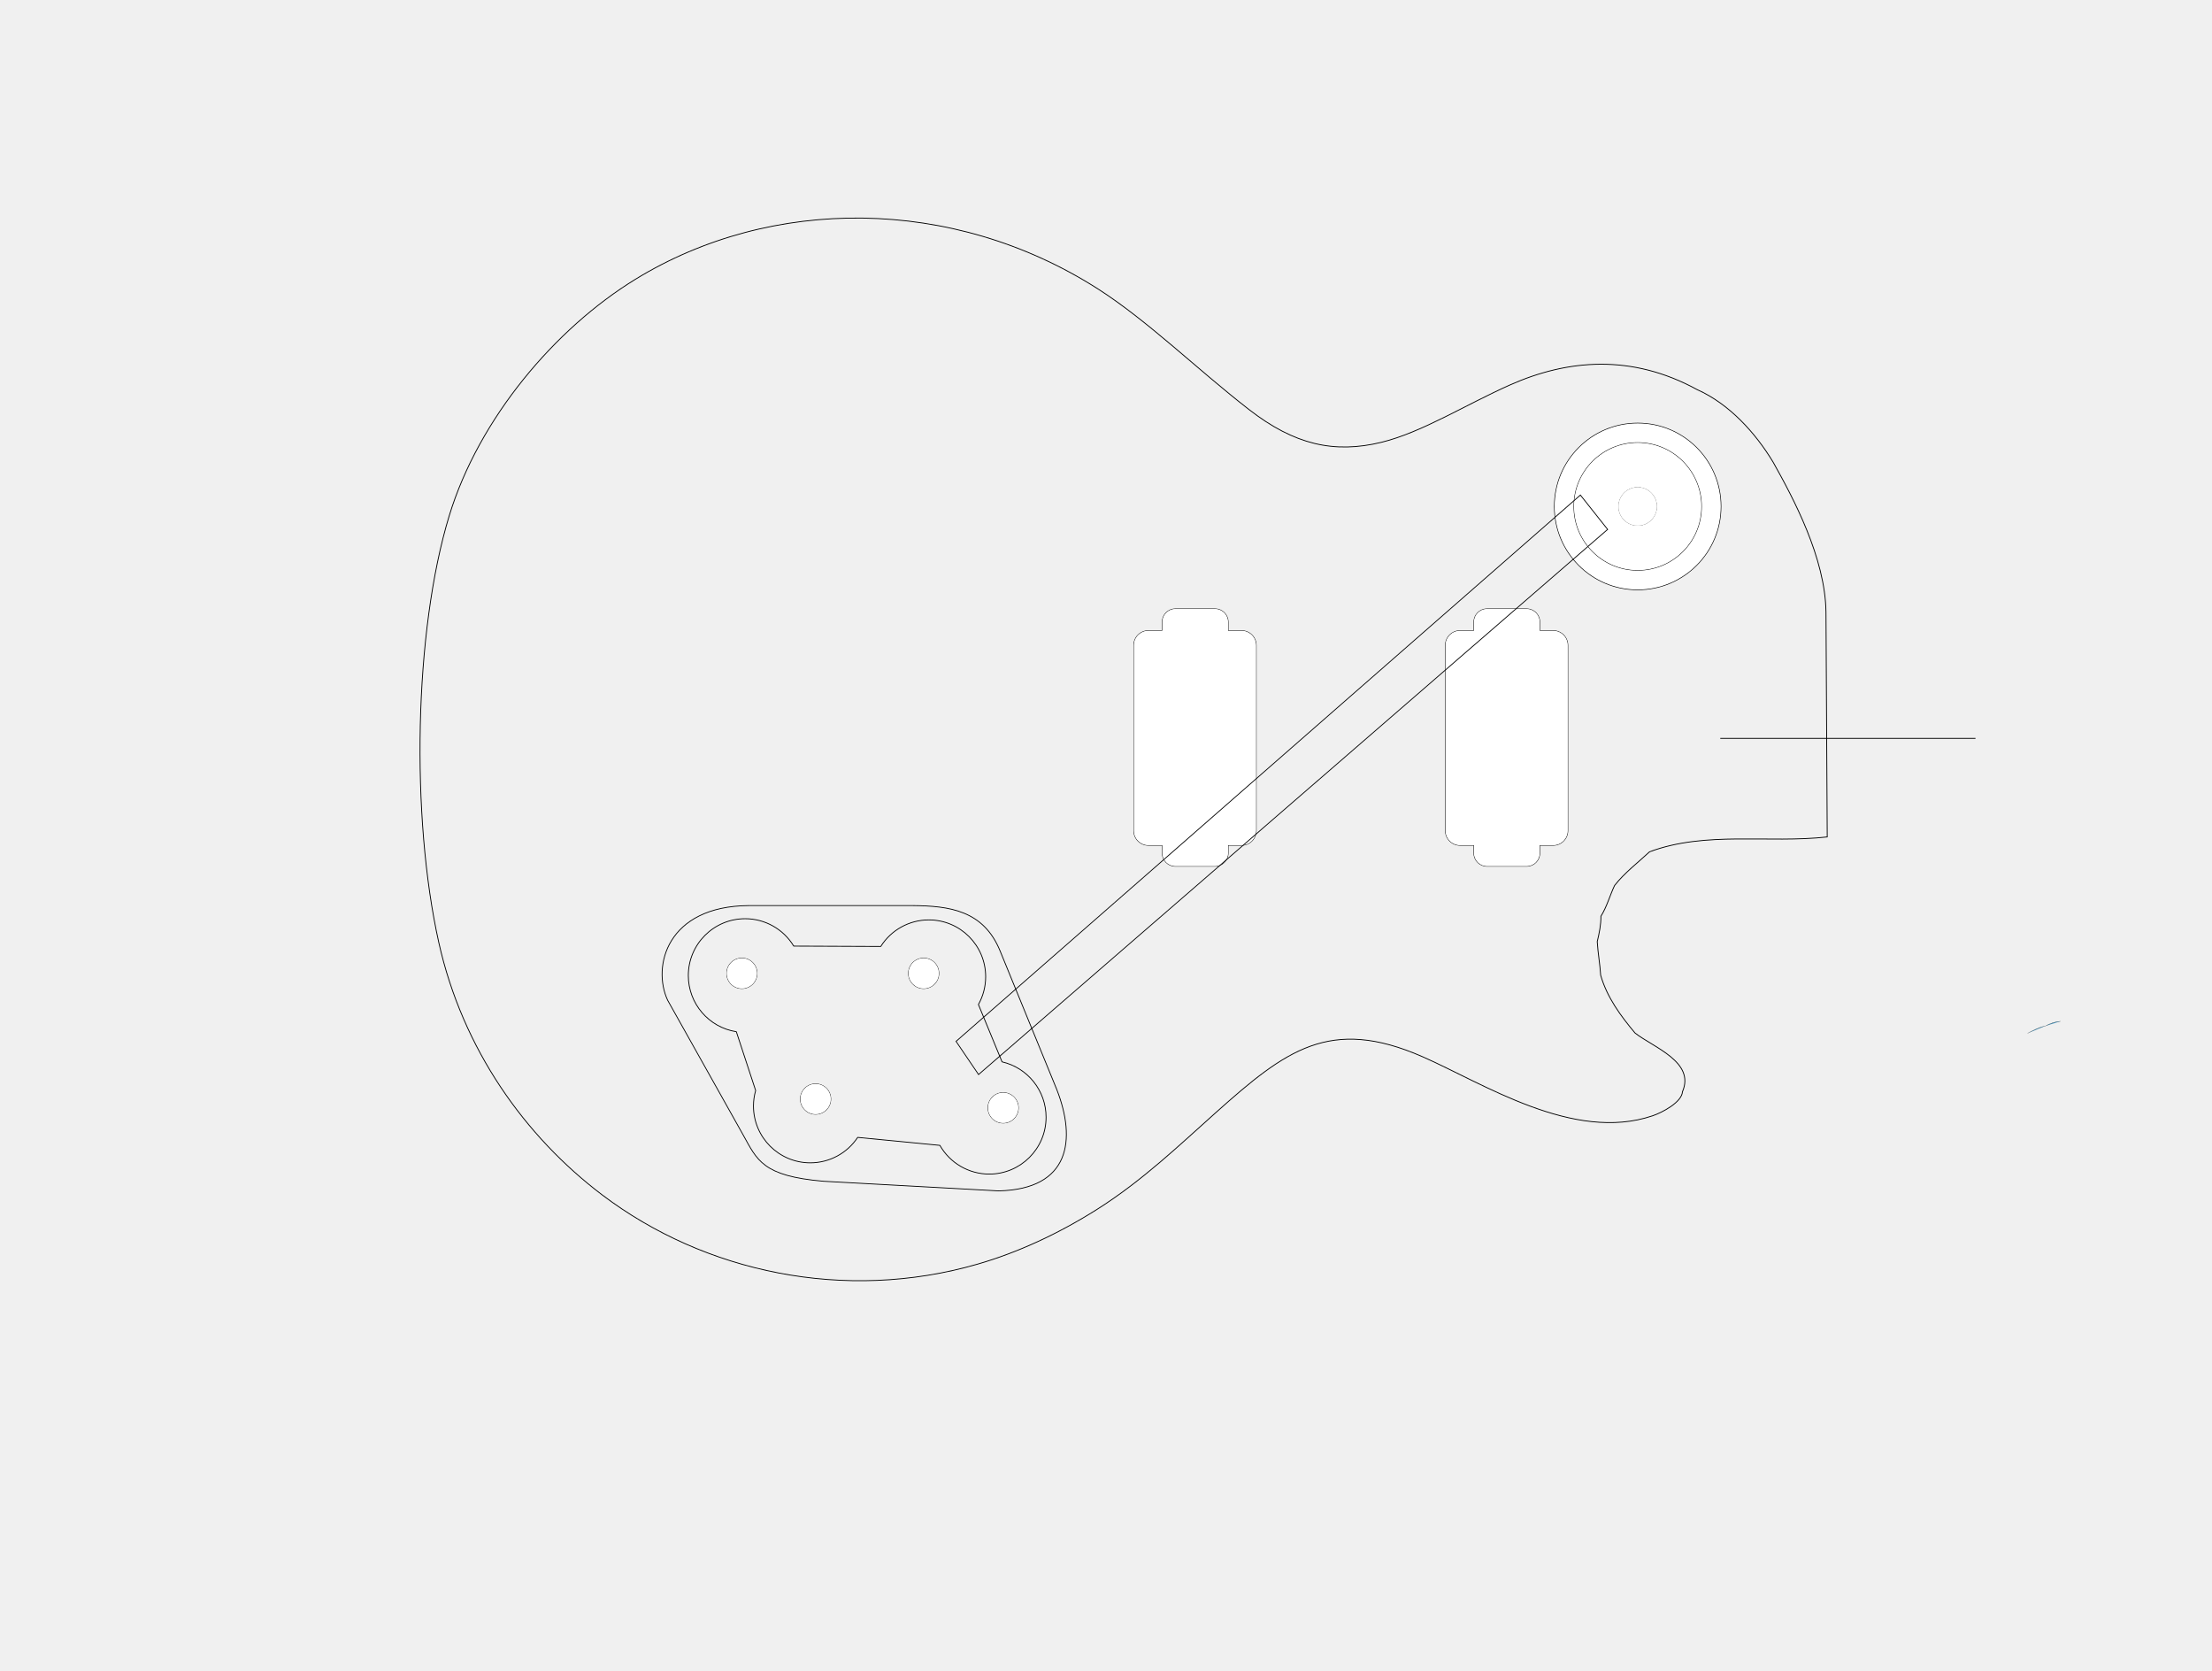
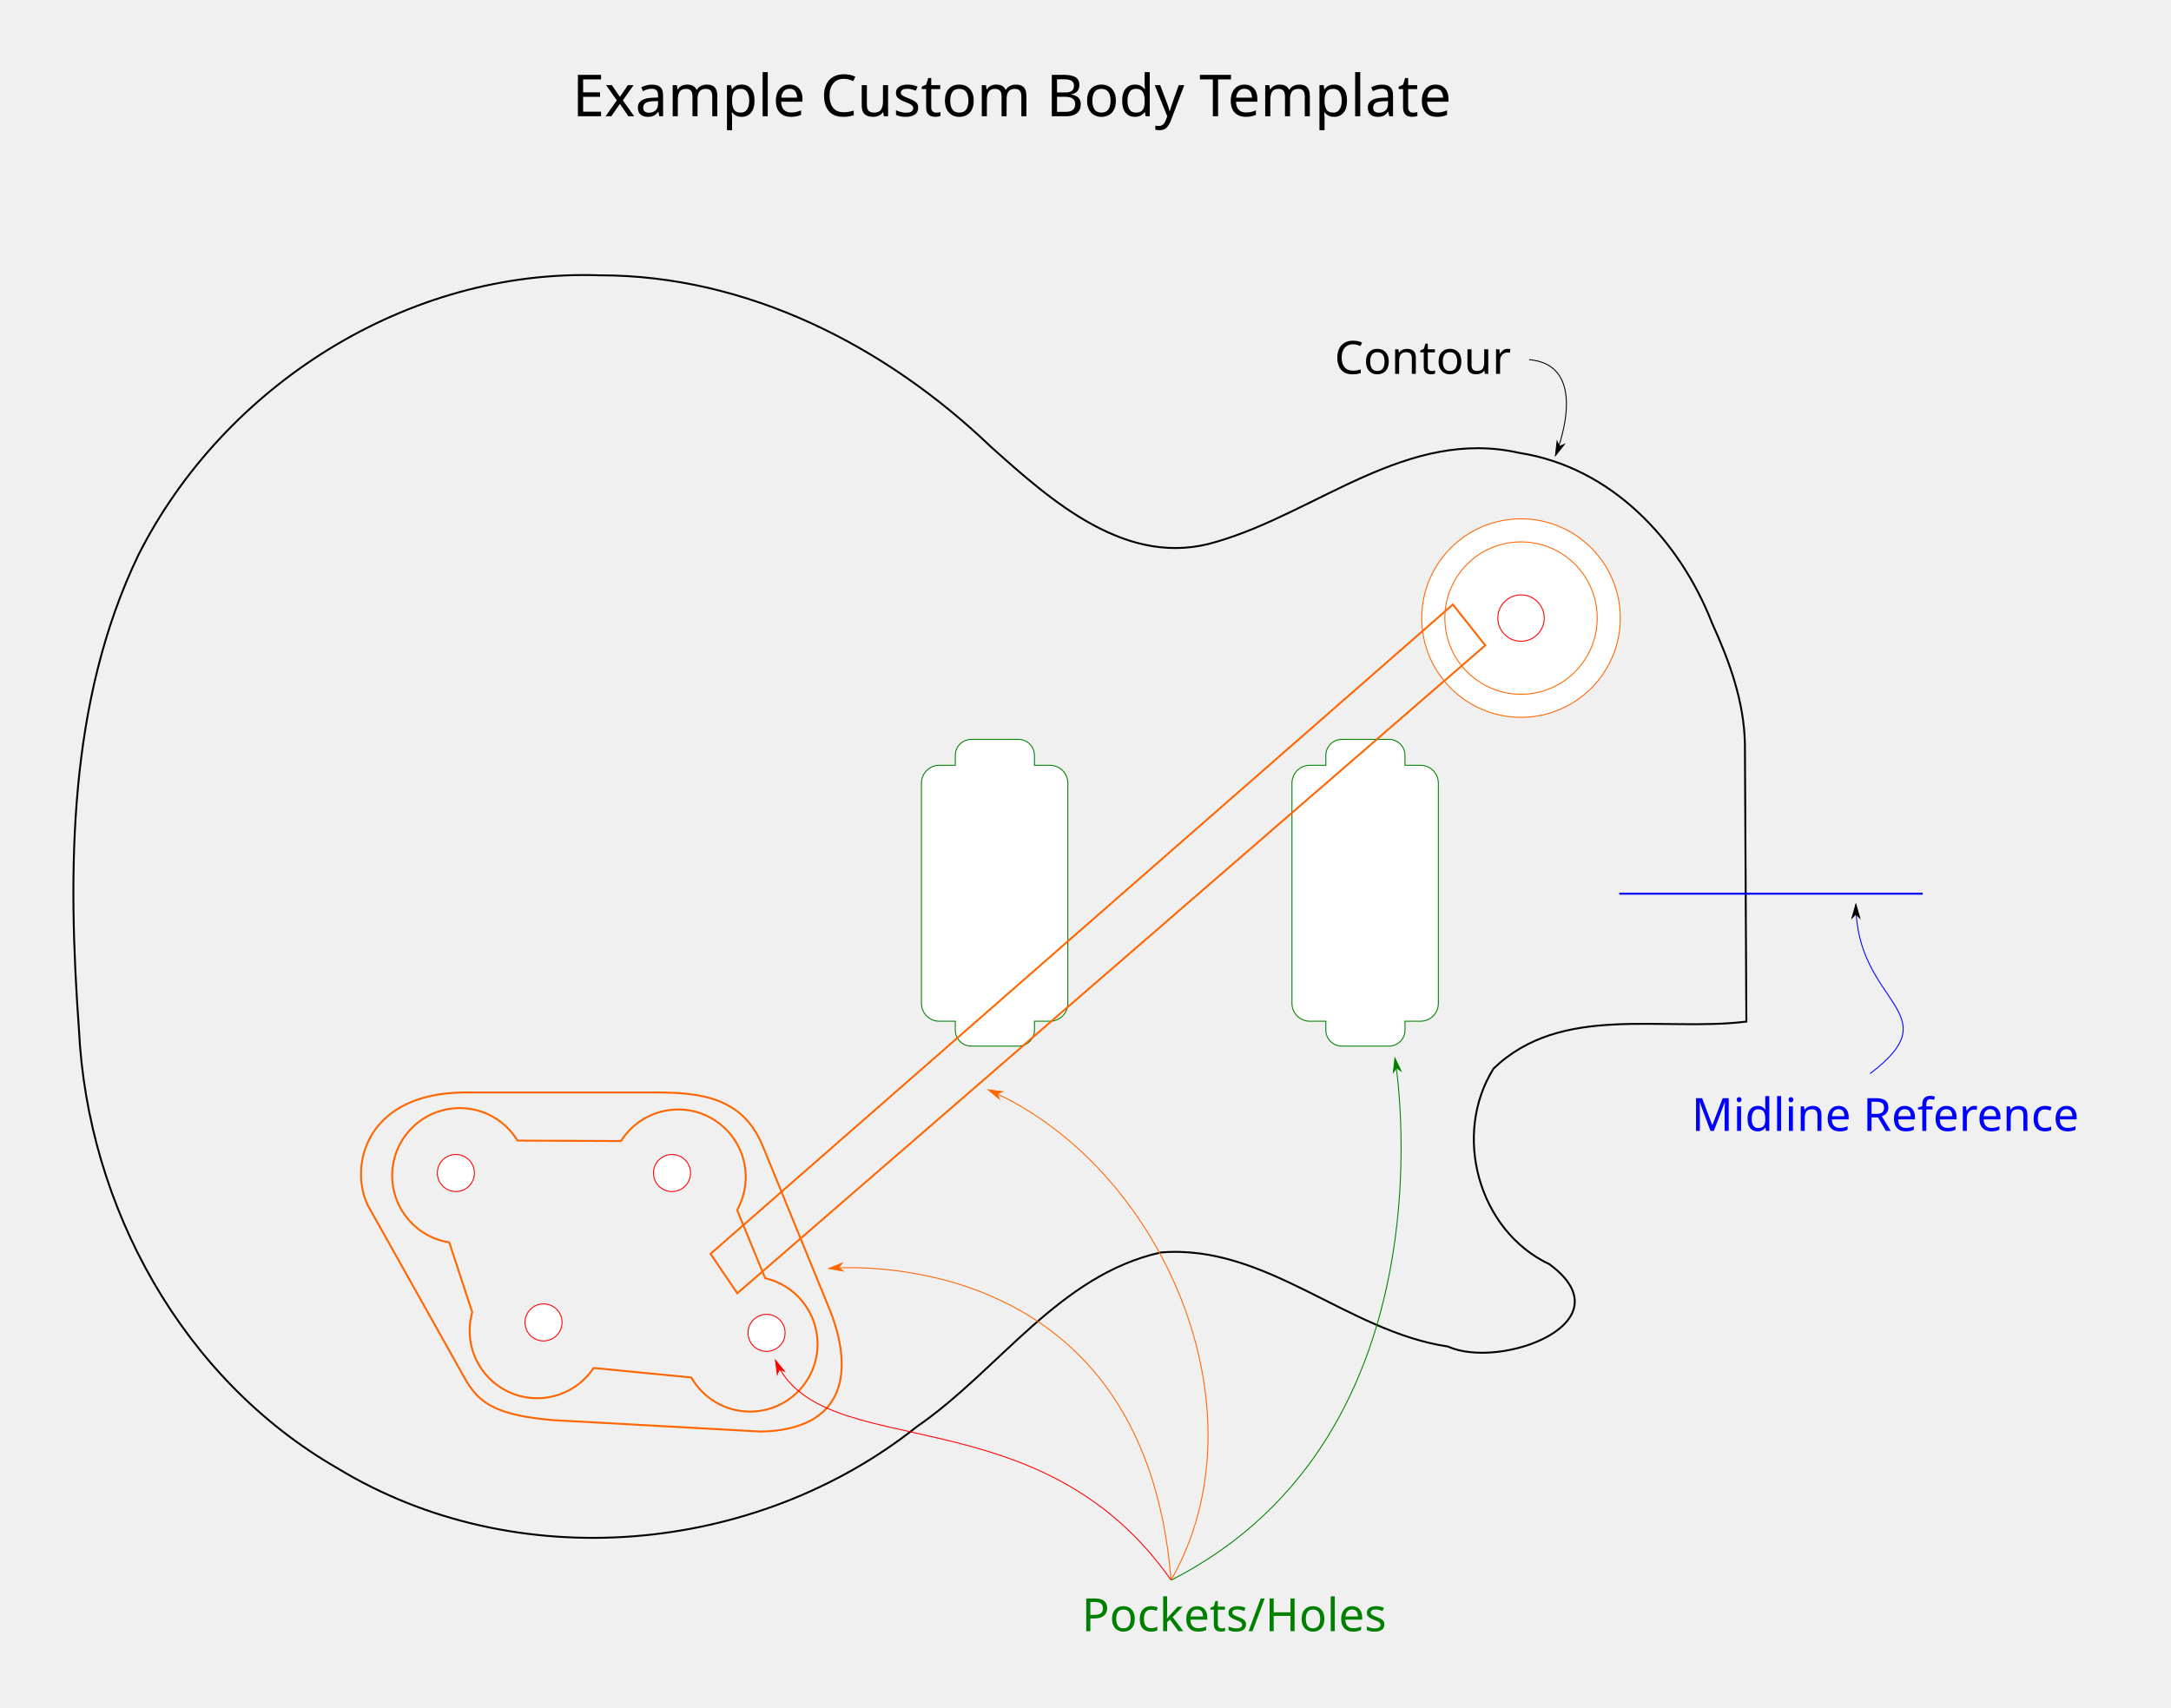
- <svg xmlns="http://www.w3.org/2000/svg" width="2754.293" height="2079.575" viewBox="0 0 2754.293 2079.575" version="1.1" id="svg38">
-   <defs id="defs42" />
-   <path d="m 2674.76,2120.668 v -8 m -150,-826.5 c 7.055,-3.525 14.158,-7.57 22,-9 m 0,0 c 5.705,-2.98 12.217,-5.548 18.834,-5.833" id="path34" style="clip-rule:evenodd;fill:#4999c3;fill-rule:evenodd;stroke:#000000;stroke-width:0.25;stroke-linecap:round" />
-   <path d="m 2273.63,762.084 1.55,279.735 c -73.374,8.162 -151.284,-7.655 -221.264,18.522 -14.223,13.255 -31.32,26.272 -43.518,41.926 -5.834,12.319 -9.691,26.733 -16.983,38.211 0.085,10.742 -2.129,21.466 -4.6,31.666 0.828,14.011 3.445,27.907 4.246,41.748 7.914,27.652 24.858,50.566 42.809,72.001 23.245,18.087 75.013,35.961 59.085,73.062 -0.849,13.098 -25.096,25.877 -37.235,29.989 -98.725,33.418 -211.1,-40.536 -286.462,-73.548 -115.27,-50.49 -170.651,-7.765 -257.012,69.237 -44.367,39.553 -91.632,85.075 -148.62,121.013 -47.562,29.991 -98.005,53.404 -148.544,67.986 -165.195,47.662 -339.761,10.173 -467.097,-86.102 C 653.974,1414.949 576.051,1306.226 546.361,1173.179 511.517,1017.029 515.448,786.143 559.34,642.048 596.214,521.004 691.118,408.943 791.32,347.564 959.99,244.245 1185.737,244.084 1366.597,359.309 c 62.229,39.65 124.091,100.474 188.912,150.713 55.903,43.327 105.558,54.992 164.784,40.497 50.383,-12.334 105.272,-47.11 159.998,-71.387 71.582,-31.751 151.112,-38.861 233.056,5.908 39.846,17.811 72.393,53.597 94.466,90.221 25.137,44.874 65.037,119.19 65.817,186.823 z" id="contour" style="clip-rule:evenodd;fill:none;fill-rule:evenodd;stroke:#000000;stroke-width:1.032;stroke-linecap:round;stroke-miterlimit:4;stroke-dasharray:none" />
-   <path style="fill:none;stroke:#000000;stroke-width:1.032;stroke-linecap:butt;stroke-linejoin:miter;stroke-opacity:1;stroke-miterlimit:4;stroke-dasharray:none" d="m 2142.027,919.114 h 317.773" id="midline" />
-   <path style="opacity:1;fill:#ffffff;fill-opacity:1;stroke:#000000;stroke-width:1.032;stroke-linecap:round;stroke-linejoin:bevel;stroke-miterlimit:4;stroke-dasharray:none;stroke-dashoffset:0;stroke-opacity:1;paint-order:stroke fill markers" d="M 1463.553 757.996 C 1454.532 757.996 1447.27 765.259 1447.27 774.279 L 1447.27 785.117 L 1430.059 785.117 C 1419.946 785.117 1411.805 793.258 1411.805 803.371 L 1411.805 1033.891 C 1411.805 1044.003 1419.946 1052.145 1430.059 1052.145 L 1447.27 1052.145 L 1447.27 1061.939 C 1447.27 1070.96 1454.532 1078.221 1463.553 1078.221 L 1512.869 1078.221 C 1521.89 1078.221 1529.15 1070.96 1529.15 1061.939 L 1529.15 1052.145 L 1545.84 1052.145 C 1555.953 1052.145 1564.094 1044.003 1564.094 1033.891 L 1564.094 803.371 C 1564.094 793.258 1555.953 785.117 1545.84 785.117 L 1529.15 785.117 L 1529.15 774.279 C 1529.15 765.259 1521.89 757.996 1512.869 757.996 L 1463.553 757.996 z " id="h7_0_3000" />
-   <path id="h8_0_3000" d="m 1851.578,757.996 c -9.021,0 -16.283,7.263 -16.283,16.283 v 10.838 h -17.211 c -10.113,0 -18.254,8.141 -18.254,18.254 v 230.52 c 0,10.113 8.141,18.254 18.254,18.254 h 17.211 v 9.795 c 0,9.021 7.263,16.281 16.283,16.281 h 49.316 c 9.021,0 16.281,-7.261 16.281,-16.281 v -9.795 h 16.689 c 10.113,0 18.254,-8.141 18.254,-18.254 V 803.371 c 0,-10.113 -8.141,-18.254 -18.254,-18.254 h -16.689 V 774.279 c 0,-9.021 -7.261,-16.283 -16.281,-16.283 z" style="opacity:1;fill:#ffffff;fill-opacity:1;stroke:#000000;stroke-width:1.032;stroke-linecap:round;stroke-linejoin:bevel;stroke-miterlimit:4;stroke-dasharray:none;stroke-dashoffset:0;stroke-opacity:1;paint-order:stroke fill markers" />
-   <path style="opacity:1;fill:#ffffff;fill-opacity:1;stroke:#000000;stroke-width:1.451;stroke-linecap:round;stroke-linejoin:bevel;stroke-miterlimit:4;stroke-dasharray:none;stroke-dashoffset:0;stroke-opacity:1;paint-order:stroke fill markers" d="M 2142.632,630.44 A 103.444,103.444 0 0 1 2039.189,733.884 103.444,103.444 0 0 1 1935.745,630.44 103.444,103.444 0 0 1 2039.189,526.997 103.444,103.444 0 0 1 2142.632,630.44 Z" id="hb6_3800_1000" />
-   <path style="opacity:1;fill:#ffffff;fill-opacity:1;stroke:#000000;stroke-width:1.112;stroke-linecap:round;stroke-linejoin:bevel;stroke-miterlimit:4;stroke-dasharray:none;stroke-dashoffset:0;stroke-opacity:1;paint-order:stroke fill markers" d="m 2118.477,630.44 a 79.288,79.288 0 0 1 -79.288,79.288 79.288,79.288 0 0 1 -79.288,-79.288 79.288,79.288 0 0 1 79.288,-79.288 79.288,79.288 0 0 1 79.288,79.288 z" id="hb4_0_5000" />
-   <path style="opacity:1;fill:#ffffff;fill-opacity:1;stroke:#000000;stroke-width:0.334;stroke-linecap:round;stroke-linejoin:bevel;stroke-miterlimit:4;stroke-dasharray:none;stroke-dashoffset:0;stroke-opacity:1;paint-order:stroke fill markers" d="m 2062.975,630.44 a 23.787,23.787 0 0 1 -23.787,23.787 23.787,23.787 0 0 1 -23.787,-23.787 23.787,23.787 0 0 1 23.787,-23.787 23.787,23.787 0 0 1 23.787,23.787 z" id="ht5_0_1000" />
-   <path style="fill:none;stroke:#000000;stroke-width:1px;stroke-linecap:butt;stroke-linejoin:miter;stroke-opacity:1" d="m 1967.829,616.242 -777.396,680.037 28.028,41.304 783.296,-678.562 z" id="hb3_0_1000" />
-   <path style="fill:none;stroke:#000000;stroke-width:1px;stroke-linecap:butt;stroke-linejoin:miter;stroke-opacity:1" d="m 932.511,1127.246 h 203.922 c 45.34,0.437 88.305,5.755 109.002,56.848 l 70.408,172.108 c 24.381,62.378 16.695,124.192 -72.494,126.212 l -218.003,-11.995 c -75.933,-6.524 -82.442,-26.163 -100.135,-57.891 l -93.877,-167.414 c -19.553,-41.913 -1.115,-117.169 101.178,-117.868 z" id="hb2_3800_1000" />
-   <path style="opacity:1;fill:none;fill-opacity:1;stroke:#000000;stroke-width:1.011;stroke-linecap:round;stroke-linejoin:bevel;stroke-miterlimit:4;stroke-dasharray:none;stroke-dashoffset:0;stroke-opacity:1;paint-order:stroke fill markers" d="M 927.859 1143.603 A 70.806 70.806 0 0 0 857.053 1214.41 A 70.806 70.806 0 0 0 916.852 1284.268 L 940.906 1357.475 A 70.806 70.806 0 0 0 938.186 1376.674 A 70.806 70.806 0 0 0 1008.992 1447.48 A 70.806 70.806 0 0 0 1067.961 1415.791 L 1170.312 1425.734 A 70.806 70.806 0 0 0 1231.736 1461.494 A 70.806 70.806 0 0 0 1302.543 1390.688 A 70.806 70.806 0 0 0 1247.697 1321.775 L 1218.285 1250.416 A 70.806 70.806 0 0 0 1227.312 1215.885 A 70.806 70.806 0 0 0 1156.506 1145.078 A 70.806 70.806 0 0 0 1096.697 1178.137 L 988.316 1177.678 A 70.806 70.806 0 0 0 927.859 1143.603 z " id="hb1_0_5000" />
-   <path style="opacity:1;fill:#ffffff;fill-opacity:1;stroke:#000000;stroke-width:0.813;stroke-linecap:round;stroke-linejoin:bevel;stroke-miterlimit:4;stroke-dasharray:none;stroke-dashoffset:0;stroke-opacity:1;paint-order:stroke fill markers" d="m 942.665,1211.613 a 18.898,18.898 0 0 1 -18.898,18.898 18.898,18.898 0 0 1 -18.898,-18.898 18.898,18.898 0 0 1 18.898,-18.898 18.898,18.898 0 0 1 18.898,18.898 z" id="ht4_0_1000" />
-   <path style="opacity:1;fill:#ffffff;fill-opacity:1;stroke:#000000;stroke-width:0.813;stroke-linecap:round;stroke-linejoin:bevel;stroke-miterlimit:4;stroke-dasharray:none;stroke-dashoffset:0;stroke-opacity:1;paint-order:stroke fill markers" d="m 1169.013,1211.613 a 18.898,18.898 0 0 1 -18.898,18.898 18.898,18.898 0 0 1 -18.898,-18.898 18.898,18.898 0 0 1 18.898,-18.898 18.898,18.898 0 0 1 18.898,18.898 z" id="ht3_0_1000" />
-   <path style="opacity:1;fill:#ffffff;fill-opacity:1;stroke:#000000;stroke-width:0.813;stroke-linecap:round;stroke-linejoin:bevel;stroke-miterlimit:4;stroke-dasharray:none;stroke-dashoffset:0;stroke-opacity:1;paint-order:stroke fill markers" d="m 1034.456,1368.074 a 18.898,18.898 0 0 1 -18.898,18.898 18.898,18.898 0 0 1 -18.898,-18.898 18.898,18.898 0 0 1 18.898,-18.898 18.898,18.898 0 0 1 18.898,18.898 z" id="ht2_0_1000" />
-   <path style="opacity:1;fill:#ffffff;fill-opacity:1;stroke:#000000;stroke-width:0.813;stroke-linecap:round;stroke-linejoin:bevel;stroke-miterlimit:4;stroke-dasharray:none;stroke-dashoffset:0;stroke-opacity:1;paint-order:stroke fill markers" d="m 1268.019,1379.027 a 18.898,18.898 0 0 1 -18.898,18.898 18.898,18.898 0 0 1 -18.898,-18.898 18.898,18.898 0 0 1 18.898,-18.898 18.898,18.898 0 0 1 18.898,18.898 z" id="ht1_0_1000" />
+ <svg xmlns="http://www.w3.org/2000/svg" width="601.52mm" height="473.169mm" viewBox="0 0 2273.461 1788.355" version="1.1" id="svg38">
+   <defs id="defs42">
+     <marker style="overflow:visible" id="marker4433" refX="0" refY="0" orient="auto">
+       <path transform="matrix(-0.8,0,0,-0.8,-10,0)" style="fill:#008000;fill-opacity:1;fill-rule:evenodd;stroke:#008000;stroke-width:1pt;stroke-opacity:1" d="M 0,0 5,-5 -12.5,0 5,5 Z" id="path4431" />
+     </marker>
+     <marker orient="auto" refY="0" refX="0" id="marker2245" style="overflow:visible">
+       <path id="path2243" d="M 0,0 5,-5 -12.5,0 5,5 Z" style="fill:#ff0000;fill-opacity:1;fill-rule:evenodd;stroke:#ff0000;stroke-width:1pt;stroke-opacity:1" transform="matrix(-0.8,0,0,-0.8,-10,0)" />
+     </marker>
+     <marker style="overflow:visible" id="marker2193" refX="0" refY="0" orient="auto">
+       <path transform="matrix(-0.8,0,0,-0.8,-10,0)" style="fill:#ff6600;fill-opacity:1;fill-rule:evenodd;stroke:#ff6600;stroke-width:1pt;stroke-opacity:1" d="M 0,0 5,-5 -12.5,0 5,5 Z" id="path2191" />
+     </marker>
+     <marker orient="auto" refY="0" refX="0" id="marker2147" style="overflow:visible">
+       <path id="path2145" d="M 0,0 5,-5 -12.5,0 5,5 Z" style="fill:#ff6600;fill-opacity:1;fill-rule:evenodd;stroke:#ff6600;stroke-width:1pt;stroke-opacity:1" transform="matrix(-0.8,0,0,-0.8,-10,0)" />
+     </marker>
+     <marker orient="auto" refY="0" refX="0" id="Arrow1Lend" style="overflow:visible">
+       <path id="path855" d="M 0,0 5,-5 -12.5,0 5,5 Z" style="fill:#000000;fill-opacity:1;fill-rule:evenodd;stroke:#000000;stroke-width:1pt;stroke-opacity:1" transform="matrix(-0.8,0,0,-0.8,-10,0)" />
+     </marker>
+     <marker style="overflow:visible" id="marker5376" refX="0" refY="0" orient="auto">
+       <path transform="matrix(-0.8,0,0,-0.8,-10,0)" style="fill:#000000;fill-opacity:1;fill-rule:evenodd;stroke:#000000;stroke-width:1pt;stroke-opacity:1" d="M 0,0 5,-5 -12.5,0 5,5 Z" id="path5374" />
+     </marker>
+     <marker orient="auto" refY="0" refX="0" id="Arrow1Lstart" style="overflow:visible">
+       <path id="path852" d="M 0,0 5,-5 -12.5,0 5,5 Z" style="fill:#008000;fill-opacity:1;fill-rule:evenodd;stroke:#008000;stroke-width:1pt;stroke-opacity:1" transform="matrix(0.8,0,0,0.8,10,0)" />
+     </marker>
+   </defs>
+   <path style="clip-rule:evenodd;fill:none;fill-rule:evenodd;stroke:#000000;stroke-width:2;stroke-linecap:round;stroke-miterlimit:4;stroke-dasharray:none" d="m 1827.252,778.942 c 0.517,96.985 1.033,193.97 1.55,290.955 -88.299,10.929 -193.819,-19.204 -264.782,49.229 -43.269,69.102 -16.01,169.734 58.582,204.909 83.239,61.199 -51.349,111.007 -106.267,86.167 -105.903,-15.663 -190.283,-107.485 -300.66,-98.531 -106.545,23.533 -169.475,123.216 -255.403,182.326 -169.518,134.851 -420.302,157.098 -606.811,43.687 C 191.048,1444.423 91.771,1263.698 82.695,1078.526 70.673,911.889 71.109,734.702 144.939,581.197 234.765,403.276 427.256,281.333 628.009,288.34 c 154.485,-0.173 299.413,74.033 409.271,179.231 63.98,57.219 143.364,128.545 236.634,99.807 105.66,-30.679 199.766,-119.654 317.108,-93.082 96.42,15.045 167.849,91.054 202.078,178.823 18.093,39.59 33.317,81.823 34.151,125.824 z" id="contour" />
+   <path style="fill:none;stroke:#0000ff;stroke-width:2;stroke-linecap:butt;stroke-linejoin:miter;stroke-miterlimit:4;stroke-dasharray:none;stroke-opacity:1" d="m 1695.649,935.972 h 317.773" id="midline" />
+   <path style="opacity:1;fill:#ffffff;fill-opacity:1;stroke:#008000;stroke-width:2;stroke-linecap:round;stroke-linejoin:bevel;stroke-miterlimit:4;stroke-dasharray:none;stroke-dashoffset:0;stroke-opacity:1;paint-order:stroke fill markers" d="m 1017.175,774.854 c -9.021,0 -16.283,7.263 -16.283,16.283 v 10.838 h -17.211 c -10.113,0 -18.254,8.141 -18.254,18.254 v 230.519 c 0,10.113 8.141,18.254 18.254,18.254 h 17.211 v 9.795 c 0,9.021 7.263,16.281 16.283,16.281 h 49.316 c 9.021,0 16.281,-7.261 16.281,-16.281 v -9.795 h 16.689 c 10.113,0 18.254,-8.141 18.254,-18.254 V 820.229 c 0,-10.113 -8.141,-18.254 -18.254,-18.254 h -16.689 v -10.838 c 0,-9.021 -7.261,-16.283 -16.281,-16.283 z" id="h7_0_3000" />
+   <path id="h8_0_3000" d="m 1405.199,774.854 c -9.021,0 -16.283,7.263 -16.283,16.283 v 10.838 h -17.211 c -10.113,0 -18.254,8.141 -18.254,18.254 v 230.519 c 0,10.113 8.141,18.254 18.254,18.254 h 17.211 v 9.795 c 0,9.021 7.263,16.281 16.283,16.281 h 49.316 c 9.021,0 16.281,-7.261 16.281,-16.281 v -9.795 h 16.689 c 10.113,0 18.254,-8.141 18.254,-18.254 V 820.229 c 0,-10.113 -8.141,-18.254 -18.254,-18.254 h -16.689 v -10.838 c 0,-9.021 -7.261,-16.283 -16.281,-16.283 z" style="opacity:1;fill:#ffffff;fill-opacity:1;stroke:#008000;stroke-width:2;stroke-linecap:round;stroke-linejoin:bevel;stroke-miterlimit:4;stroke-dasharray:none;stroke-dashoffset:0;stroke-opacity:1;paint-order:stroke fill markers" />
+   <path style="opacity:1;fill:#ffffff;fill-opacity:1;stroke:#ff6600;stroke-width:2;stroke-linecap:round;stroke-linejoin:bevel;stroke-miterlimit:4;stroke-dasharray:none;stroke-dashoffset:0;stroke-opacity:1;paint-order:stroke fill markers" d="M 1696.254,647.298 A 103.444,103.444 0 0 1 1592.811,750.742 103.444,103.444 0 0 1 1489.367,647.298 103.444,103.444 0 0 1 1592.811,543.855 103.444,103.444 0 0 1 1696.254,647.298 Z" id="hb6_3800_1000" />
+   <path style="opacity:1;fill:#ffffff;fill-opacity:1;stroke:#ff6600;stroke-width:2;stroke-linecap:round;stroke-linejoin:bevel;stroke-miterlimit:4;stroke-dasharray:none;stroke-dashoffset:0;stroke-opacity:1;paint-order:stroke fill markers" d="m 1672.099,647.298 a 79.288,79.288 0 0 1 -79.288,79.288 79.288,79.288 0 0 1 -79.288,-79.288 79.288,79.288 0 0 1 79.288,-79.288 79.288,79.288 0 0 1 79.288,79.288 z" id="hb4_0_5000" />
+   <path style="opacity:1;fill:#ffffff;fill-opacity:1;stroke:#ff0000;stroke-width:2;stroke-linecap:round;stroke-linejoin:bevel;stroke-miterlimit:4;stroke-dasharray:none;stroke-dashoffset:0;stroke-opacity:1;paint-order:stroke fill markers" d="m 1616.597,647.298 a 23.787,23.787 0 0 1 -23.787,23.787 23.787,23.787 0 0 1 -23.787,-23.787 23.787,23.787 0 0 1 23.787,-23.787 23.787,23.787 0 0 1 23.787,23.787 z" id="ht5_0_1000" />
+   <path style="fill:none;stroke:#ff6600;stroke-width:2;stroke-linecap:butt;stroke-linejoin:miter;stroke-miterlimit:4;stroke-dasharray:none;stroke-opacity:1" d="m 1521.451,633.1 -777.396,680.037 28.028,41.304 783.296,-678.562 z" id="hb3_0_1000" />
+   <path style="fill:none;stroke:#ff6600;stroke-width:2;stroke-linecap:butt;stroke-linejoin:miter;stroke-miterlimit:4;stroke-dasharray:none;stroke-opacity:1" d="M 486.133,1144.104 H 690.055 c 45.34,0.437 88.305,5.755 109.002,56.848 l 70.408,172.108 c 24.381,62.378 16.695,124.192 -72.494,126.212 l -218.003,-11.995 c -75.933,-6.524 -82.442,-26.163 -100.135,-57.891 l -93.877,-167.414 c -19.553,-41.913 -1.115,-117.169 101.178,-117.868 z" id="hb2_3800_1000" />
+   <path style="opacity:1;fill:none;fill-opacity:1;stroke:#ff6600;stroke-width:2;stroke-linecap:round;stroke-linejoin:bevel;stroke-miterlimit:4;stroke-dasharray:none;stroke-dashoffset:0;stroke-opacity:1;paint-order:stroke fill markers" d="m 481.481,1160.462 a 70.806,70.806 0 0 0 -70.807,70.807 70.806,70.806 0 0 0 59.799,69.857 l 24.055,73.207 a 70.806,70.806 0 0 0 -2.721,19.199 70.806,70.806 0 0 0 70.807,70.807 70.806,70.806 0 0 0 58.969,-31.689 l 102.352,9.943 a 70.806,70.806 0 0 0 61.424,35.76 70.806,70.806 0 0 0 70.807,-70.807 70.806,70.806 0 0 0 -54.846,-68.912 l -29.412,-71.359 a 70.806,70.806 0 0 0 9.027,-34.531 70.806,70.806 0 0 0 -70.807,-70.807 70.806,70.806 0 0 0 -59.809,33.059 l -108.381,-0.459 a 70.806,70.806 0 0 0 -60.457,-34.074 z" id="hb1_0_5000" />
+   <path style="opacity:1;fill:#ffffff;fill-opacity:1;stroke:#ff0000;stroke-width:2;stroke-linecap:round;stroke-linejoin:bevel;stroke-miterlimit:4;stroke-dasharray:none;stroke-dashoffset:0;stroke-opacity:1;paint-order:stroke fill markers" d="m 496.287,1228.471 a 18.898,18.898 0 0 1 -18.898,18.898 18.898,18.898 0 0 1 -18.898,-18.898 18.898,18.898 0 0 1 18.898,-18.898 18.898,18.898 0 0 1 18.898,18.898 z" id="ht4_0_1000" />
+   <path style="opacity:1;fill:#ffffff;fill-opacity:1;stroke:#ff0000;stroke-width:2;stroke-linecap:round;stroke-linejoin:bevel;stroke-miterlimit:4;stroke-dasharray:none;stroke-dashoffset:0;stroke-opacity:1;paint-order:stroke fill markers" d="m 722.635,1228.471 a 18.898,18.898 0 0 1 -18.898,18.898 18.898,18.898 0 0 1 -18.898,-18.898 18.898,18.898 0 0 1 18.898,-18.898 18.898,18.898 0 0 1 18.898,18.898 z" id="ht3_0_1000" />
+   <path style="opacity:1;fill:#ffffff;fill-opacity:1;stroke:#ff0000;stroke-width:2;stroke-linecap:round;stroke-linejoin:bevel;stroke-miterlimit:4;stroke-dasharray:none;stroke-dashoffset:0;stroke-opacity:1;paint-order:stroke fill markers" d="m 588.077,1384.932 a 18.898,18.898 0 0 1 -18.898,18.898 18.898,18.898 0 0 1 -18.898,-18.898 18.898,18.898 0 0 1 18.898,-18.898 18.898,18.898 0 0 1 18.898,18.898 z" id="ht2_0_1000" />
+   <path style="opacity:1;fill:#ffffff;fill-opacity:1;stroke:#ff0000;stroke-width:2;stroke-linecap:round;stroke-linejoin:bevel;stroke-miterlimit:4;stroke-dasharray:none;stroke-dashoffset:0;stroke-opacity:1;paint-order:stroke fill markers" d="m 821.641,1395.885 a 18.898,18.898 0 0 1 -18.898,18.898 18.898,18.898 0 0 1 -18.898,-18.898 18.898,18.898 0 0 1 18.898,-18.898 18.898,18.898 0 0 1 18.898,18.898 z" id="ht1_0_1000" />
+   <text xml:space="preserve" style="font-style:normal;font-variant:normal;font-weight:normal;font-stretch:normal;font-size:48px;line-height:1.25;font-family:sans-serif;-inkscape-font-specification:'sans-serif, Normal';font-variant-ligatures:normal;font-variant-caps:normal;font-variant-numeric:normal;font-feature-settings:normal;text-align:start;letter-spacing:0px;word-spacing:0px;writing-mode:lr-tb;text-anchor:start;fill:#000000;fill-opacity:1;stroke:none;stroke-width:1" x="1397.497" y="391.528" id="text836">
+     <tspan id="tspan834" x="1397.497" y="391.528" style="font-style:normal;font-variant:normal;font-weight:normal;font-stretch:normal;font-size:48px;font-family:sans-serif;-inkscape-font-specification:'sans-serif, Normal';font-variant-ligatures:normal;font-variant-caps:normal;font-variant-numeric:normal;font-feature-settings:normal;text-align:start;writing-mode:lr-tb;text-anchor:start;stroke-width:1">Contour</tspan>
+   </text>
+   <path style="fill:none;stroke:#000000;stroke-width:1px;stroke-linecap:butt;stroke-linejoin:miter;stroke-opacity:1;marker-end:url(#Arrow1Lend)" d="m 1601.355,376.682 c 66.805,5.845 27.557,100.208 27.557,100.208" id="path850" />
+   <text id="text844" y="1184.386" x="1771.425" style="font-style:normal;font-variant:normal;font-weight:normal;font-stretch:normal;font-size:48px;line-height:1.25;font-family:sans-serif;-inkscape-font-specification:'sans-serif, Normal';font-variant-ligatures:normal;font-variant-caps:normal;font-variant-numeric:normal;font-feature-settings:normal;text-align:start;letter-spacing:0px;word-spacing:0px;writing-mode:lr-tb;text-anchor:start;fill:#0000ff;fill-opacity:1;stroke:none;stroke-width:1" xml:space="preserve">
+     <tspan style="font-style:normal;font-variant:normal;font-weight:normal;font-stretch:normal;font-size:48px;font-family:sans-serif;-inkscape-font-specification:'sans-serif, Normal';font-variant-ligatures:normal;font-variant-caps:normal;font-variant-numeric:normal;font-feature-settings:normal;text-align:start;writing-mode:lr-tb;text-anchor:start;fill:#0000ff;stroke-width:1" y="1184.386" x="1771.425" id="tspan842">Midline Reference</tspan>
+   </text>
+   <path style="fill:none;stroke:#0000ff;stroke-width:1px;stroke-linecap:butt;stroke-linejoin:miter;stroke-opacity:1;marker-end:url(#marker5376)" d="m 1958.488,1124.275 c 85.54,-64.855 -14.734,-71.438 -15.031,-177.034" id="path5366" />
+   <text id="text1674" y="121.753" x="599.28" style="font-style:normal;font-weight:normal;font-size:60.758px;line-height:1.25;font-family:sans-serif;letter-spacing:0px;word-spacing:0px;fill:#000000;fill-opacity:1;stroke:none;stroke-width:1" xml:space="preserve">
+     <tspan style="stroke-width:1" y="121.753" x="599.28" id="tspan1672">Example Custom Body Template</tspan>
+   </text>
+   <text id="text840" y="1708.311" x="1132.848" style="font-style:normal;font-variant:normal;font-weight:normal;font-stretch:normal;font-size:48px;line-height:1.25;font-family:sans-serif;-inkscape-font-specification:'sans-serif, Normal';font-variant-ligatures:normal;font-variant-caps:normal;font-variant-numeric:normal;font-feature-settings:normal;text-align:start;letter-spacing:0px;word-spacing:0px;writing-mode:lr-tb;text-anchor:start;fill:#008000;fill-opacity:1;stroke:none;stroke-width:1" xml:space="preserve">
+     <tspan style="font-style:normal;font-variant:normal;font-weight:normal;font-stretch:normal;font-size:48px;font-family:sans-serif;-inkscape-font-specification:'sans-serif, Normal';font-variant-ligatures:normal;font-variant-caps:normal;font-variant-numeric:normal;font-feature-settings:normal;text-align:start;writing-mode:lr-tb;text-anchor:start;fill:#008000;stroke-width:1" y="1708.311" x="1132.848" id="tspan838">Pockets/Holes</tspan>
+   </text>
+   <path style="fill:none;stroke:#ff0000;stroke-width:1px;stroke-linecap:butt;stroke-linejoin:miter;stroke-opacity:1;marker-end:url(#marker2245)" d="M 1226.339,1654.882 C 1087.625,1456.417 859.92,1535.08 812.115,1424.758" id="path2131" />
+   <path style="fill:none;stroke:#ff6600;stroke-width:1px;stroke-linecap:butt;stroke-linejoin:miter;stroke-opacity:1;marker-end:url(#marker2193)" d="m 1226.339,1654.882 c -28.766,-359.569 -358.131,-326.489 -358.131,-326.489" id="path2133" />
+   <path style="fill:none;stroke:#ff6600;stroke-width:1px;stroke-linecap:butt;stroke-linejoin:miter;stroke-opacity:1;marker-end:url(#marker2147)" d="m 1226.339,1654.882 c 101.966,-178.979 -9.829,-434.668 -191.291,-513.465" id="path2135" />
+   <path style="fill:none;stroke:#008000;stroke-width:1px;stroke-linecap:butt;stroke-linejoin:miter;stroke-opacity:1;marker-end:url(#marker4433)" d="m 1226.339,1654.882 c 302.038,-153.896 234.439,-546.545 234.439,-546.545" id="path2137" />
</svg>
